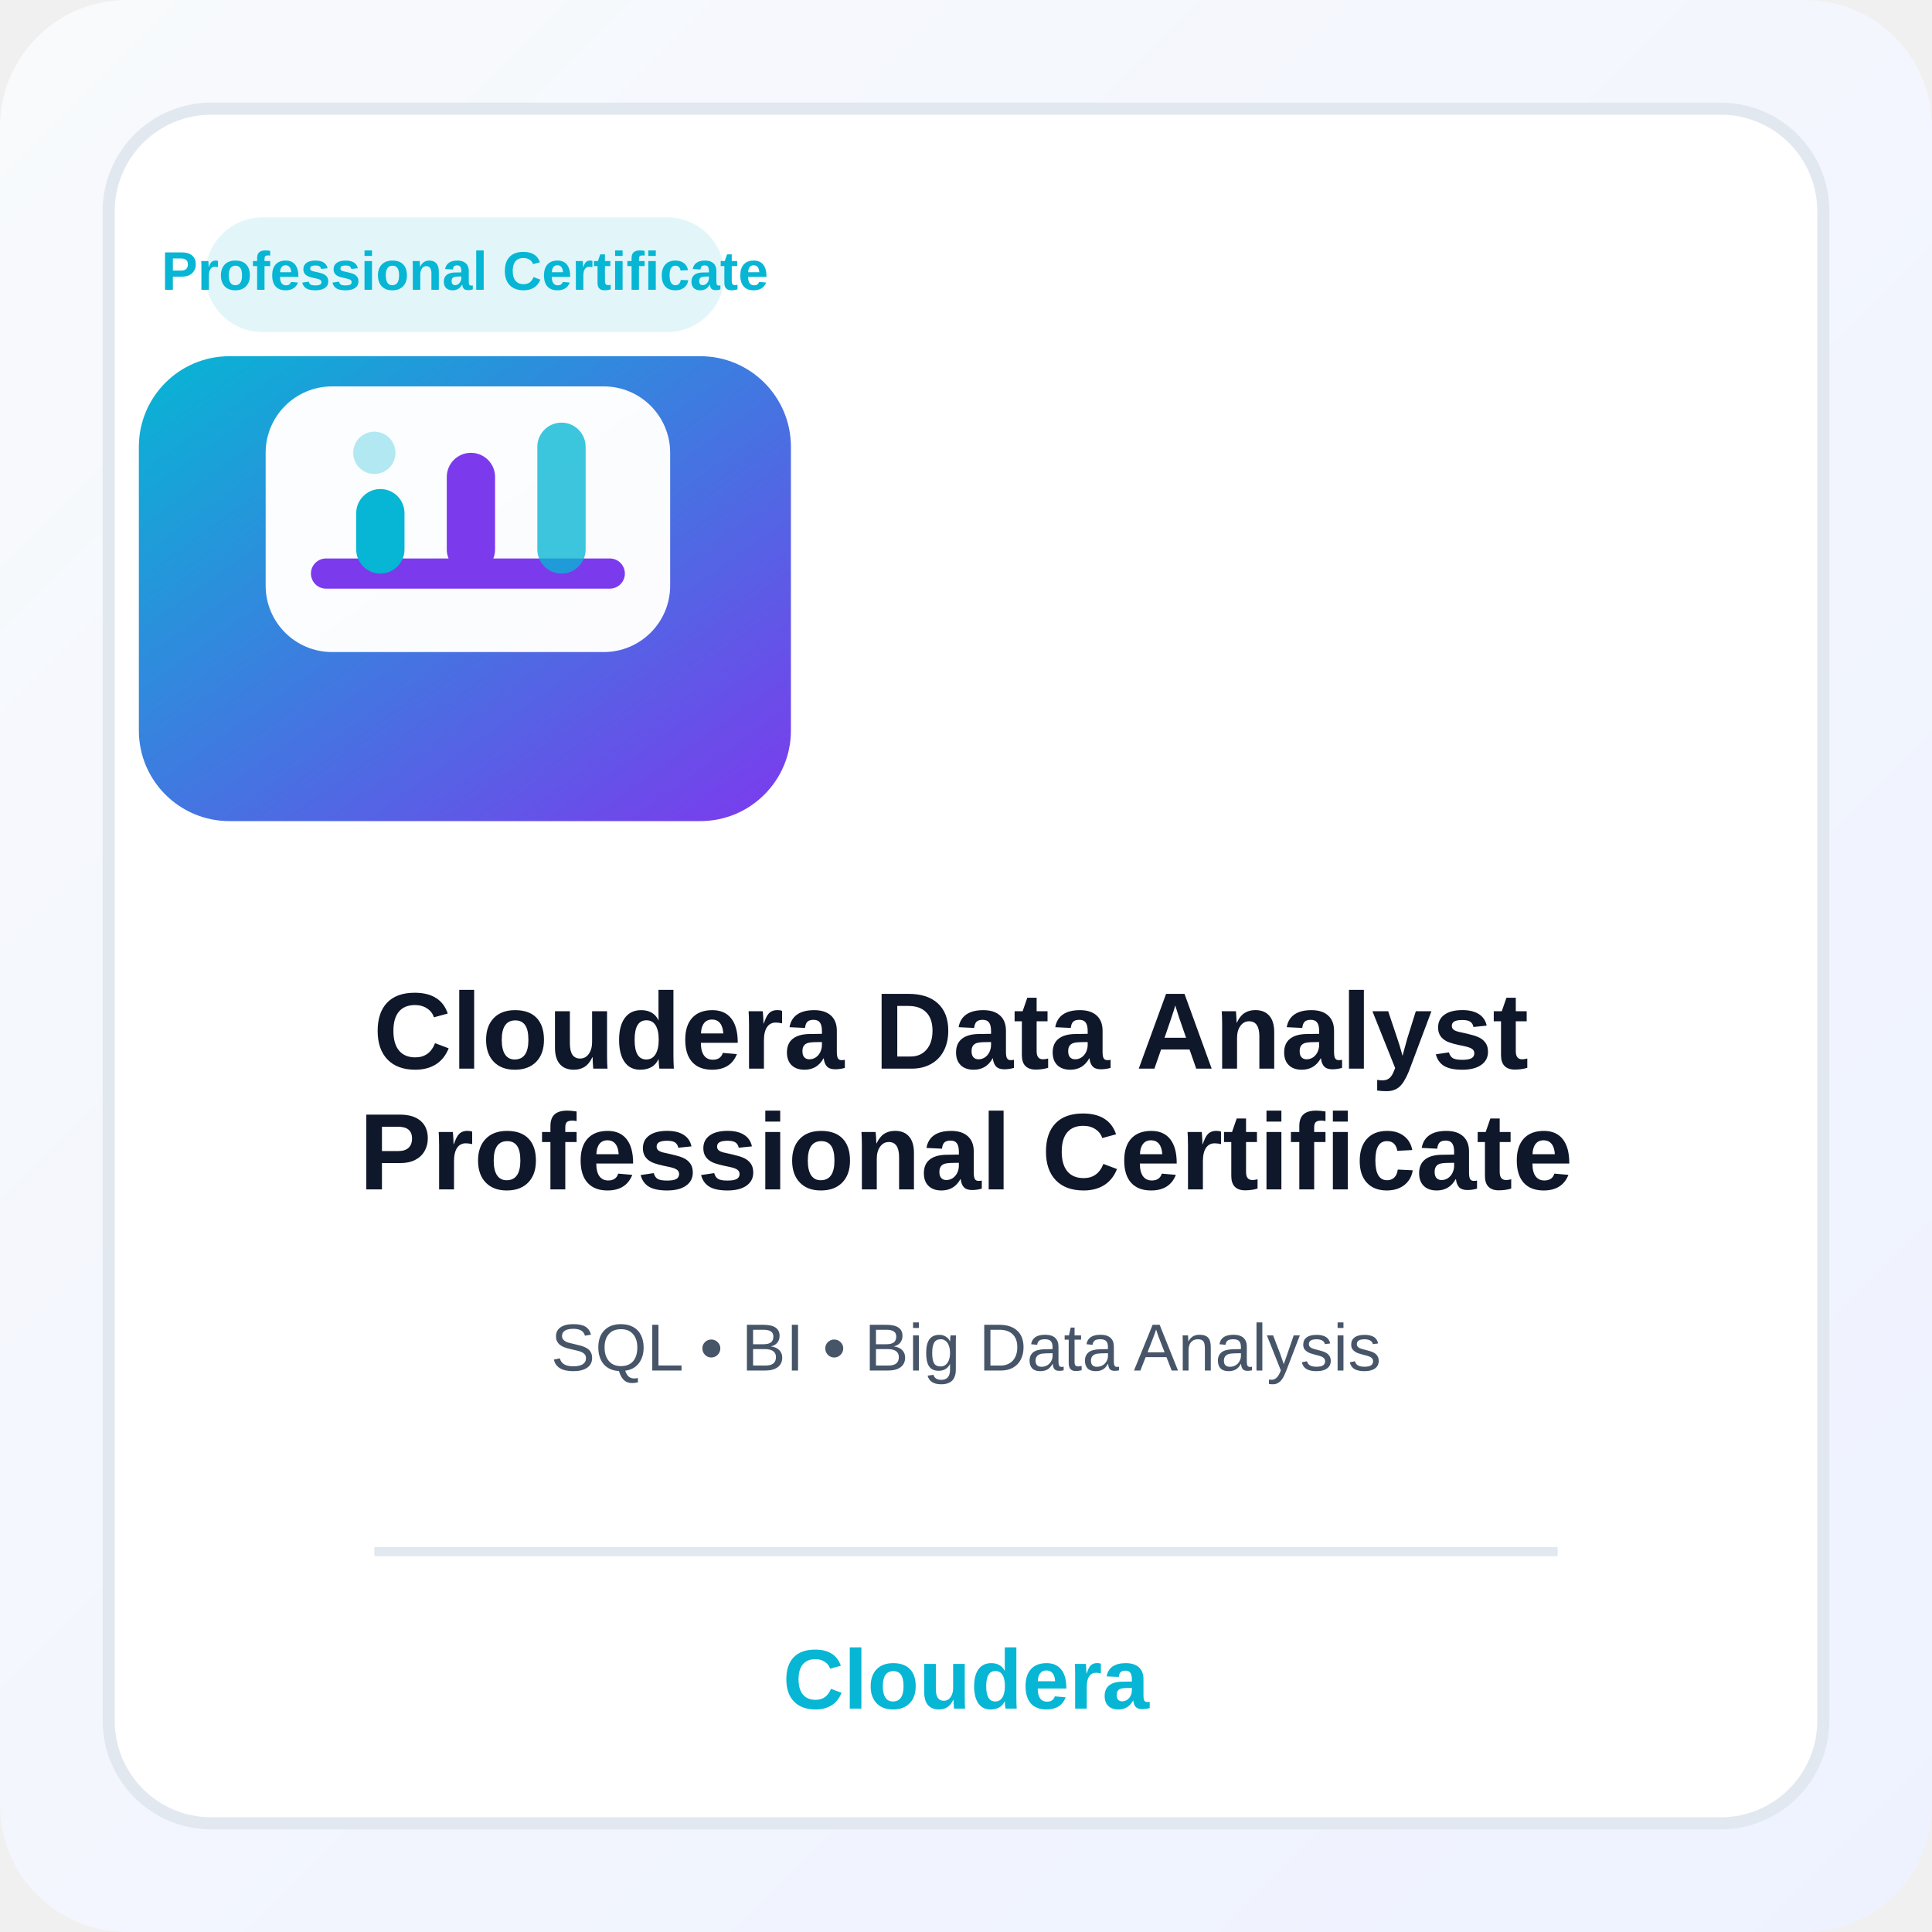
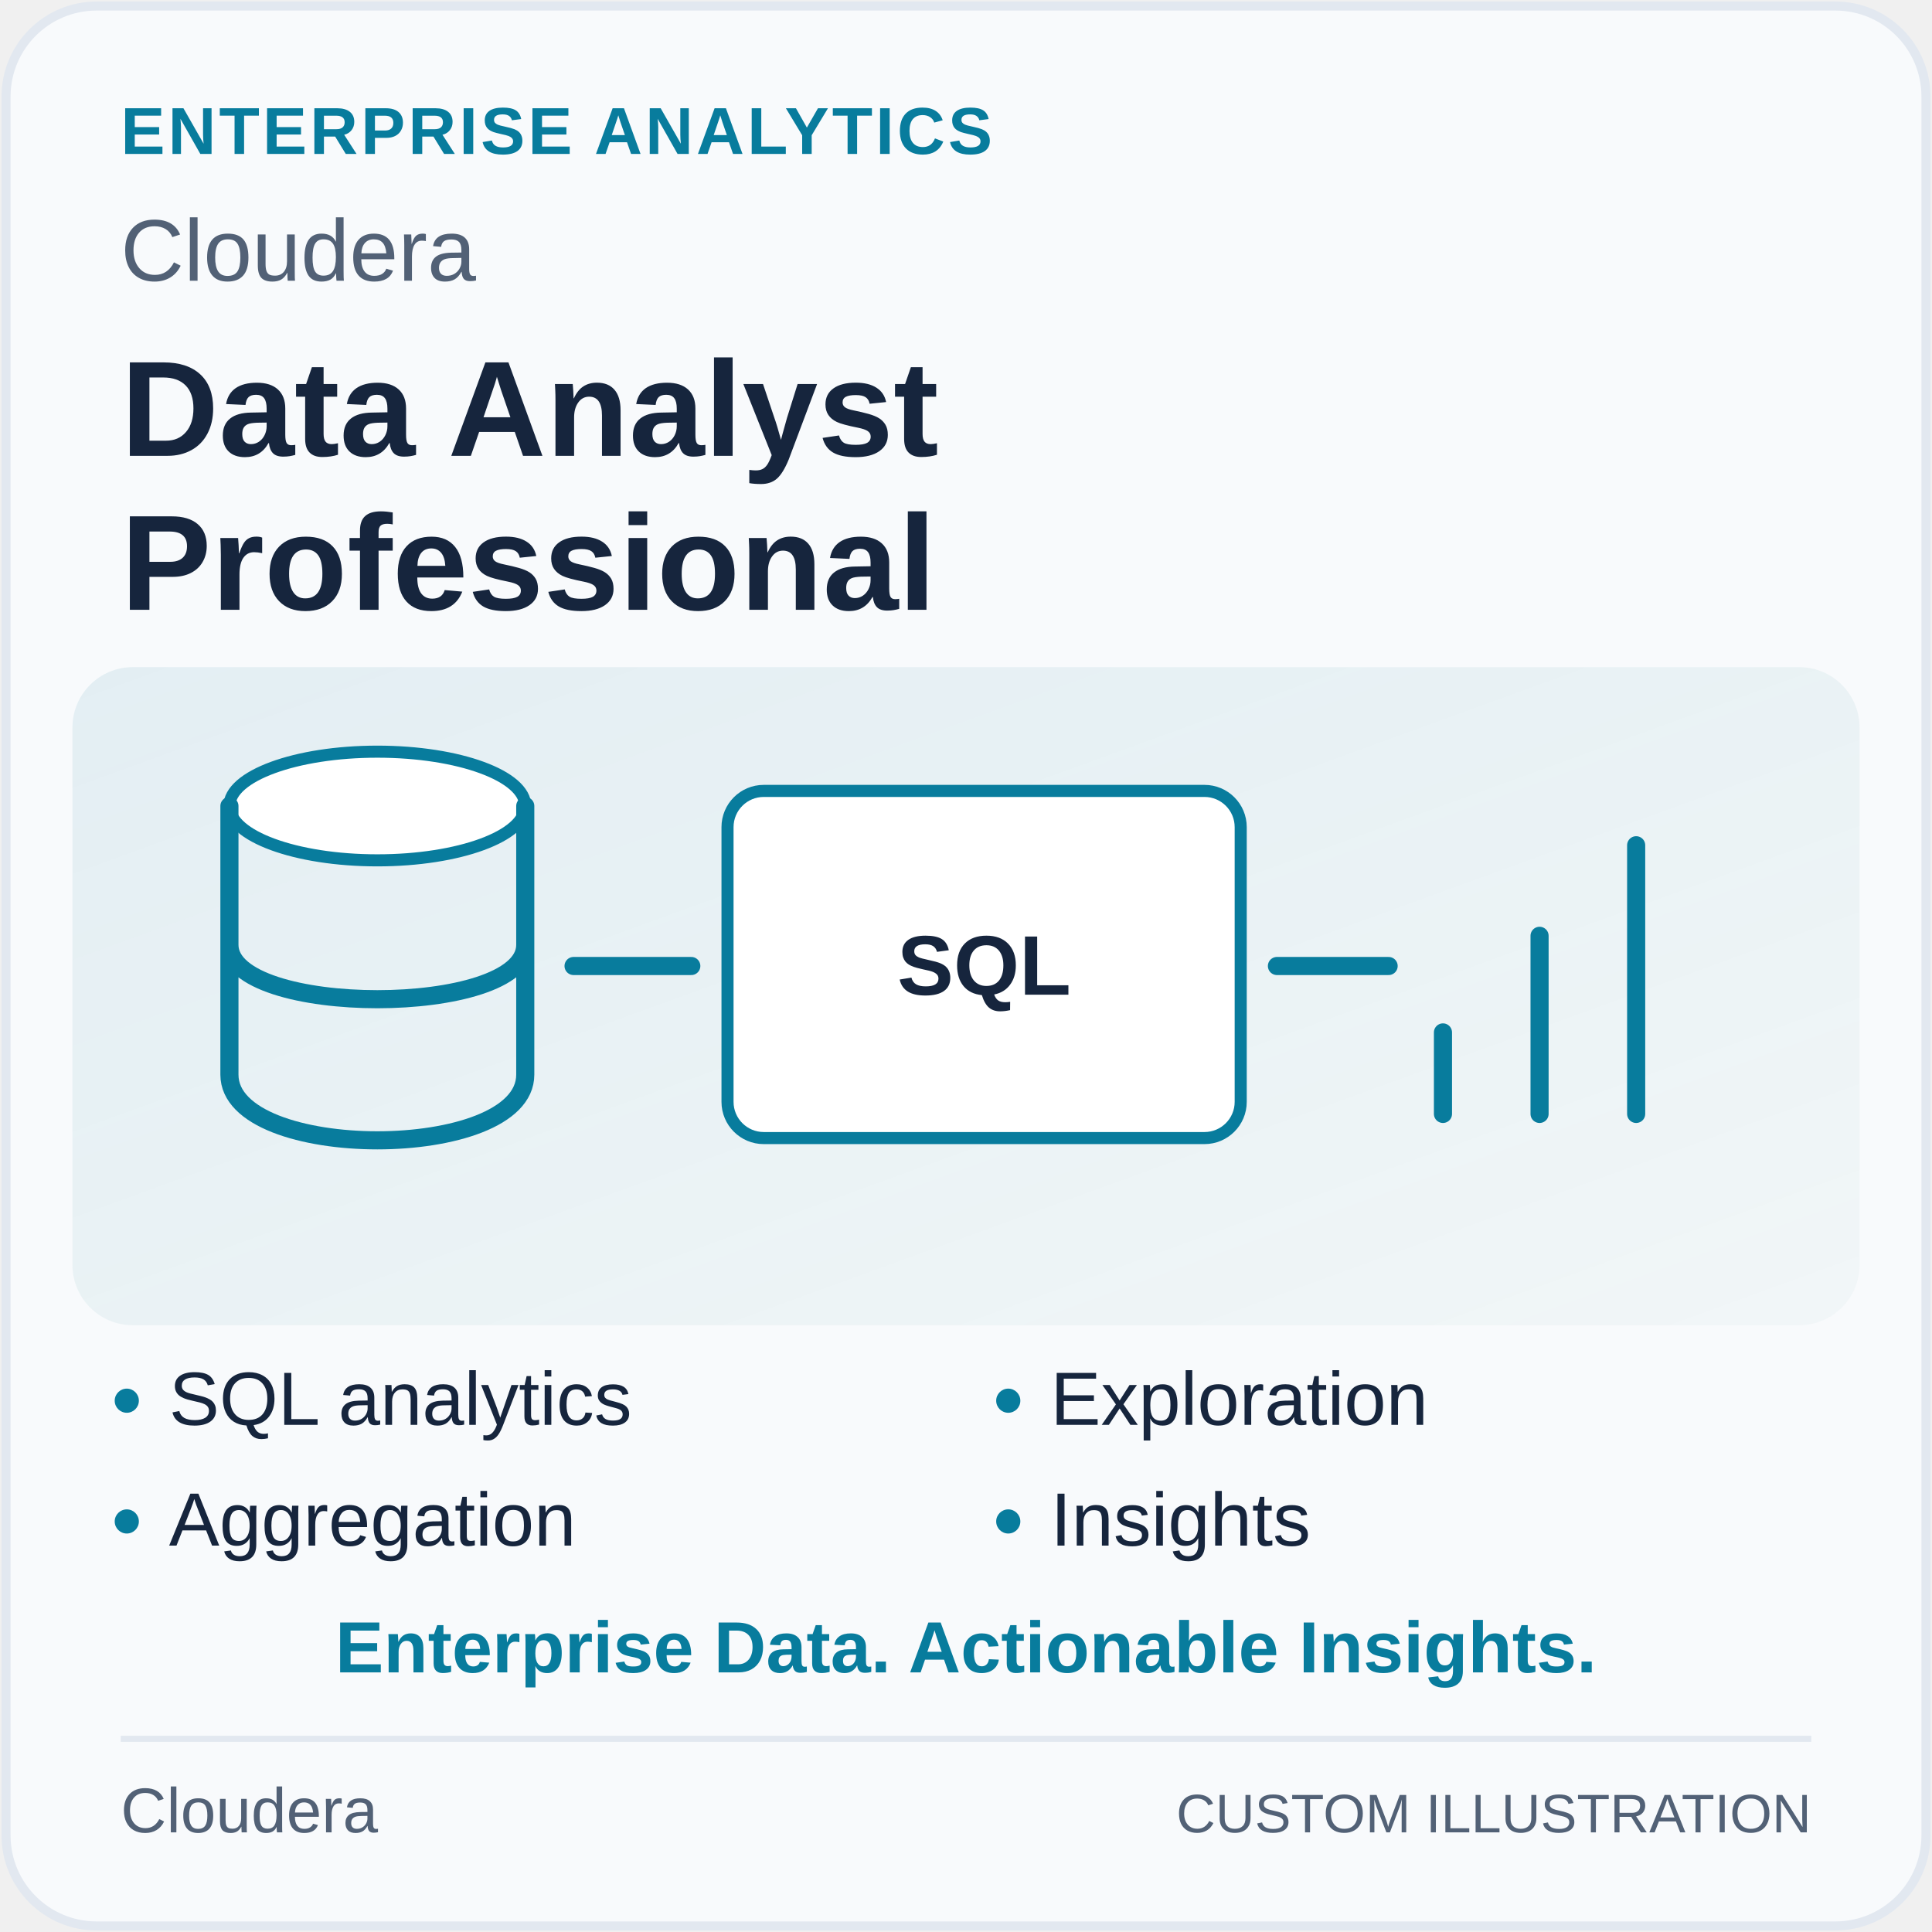
- <svg xmlns="http://www.w3.org/2000/svg" viewBox="0 0 640 640" role="img" aria-labelledby="title desc">
+ <svg xmlns="http://www.w3.org/2000/svg" viewBox="0 0 640 640" width="640" height="640" role="img" aria-labelledby="title desc">
  <defs>
-     <linearGradient id="bg" x1="0" y1="0" x2="1" y2="1">
-       <stop offset="0%" stop-color="#06B6D4" />
-       <stop offset="100%" stop-color="#7C3AED" />
-     </linearGradient>
-     <linearGradient id="panel" x1="0" y1="0" x2="1" y2="1">
-       <stop offset="0%" stop-color="#F8FAFC" />
-       <stop offset="100%" stop-color="#EEF2FF" />
+     <linearGradient id="wash" x1="0" y1="0" x2="1" y2="1">
+       <stop stop-color="#087C9D" stop-opacity=".09" />
+       <stop offset="1" stop-color="#127D73" stop-opacity=".03" />
    </linearGradient>
  </defs>
-   <rect width="640" height="640" rx="42" fill="url(#panel)" />
-   <rect x="36" y="36" width="568" height="568" rx="34" fill="white" stroke="#E2E8F0" stroke-width="4" />
-   <rect x="68" y="72" width="172" height="38" rx="19" fill="#06B6D4" opacity="0.12" />
-   <text x="154" y="96" text-anchor="middle" font-family="Arial, Helvetica, sans-serif" font-size="18" font-weight="700" fill="#06B6D4">Professional Certificate</text>
-   <g transform="translate(0 0)">
-     <rect x="46" y="118" width="216" height="154" rx="30" fill="url(#bg)" />
-     <rect x="88" y="128" width="134" height="88" rx="22" fill="white" opacity="0.98" />
-     <path d="M108 190h94" stroke="#7C3AED" stroke-width="10" stroke-linecap="round" />
-     <rect x="118" y="162" width="16" height="28" rx="8" fill="#06B6D4" />
-     <rect x="148" y="150" width="16" height="40" rx="8" fill="#7C3AED" />
-     <rect x="178" y="140" width="16" height="50" rx="8" fill="#06B6D4" opacity="0.78" />
-     <circle cx="124" cy="150" r="7" fill="#06B6D4" opacity="0.3" />
+   <rect x="2" y="2" width="636" height="636" rx="30" fill="#F8FAFC" stroke="#E2E8F0" stroke-width="3" />
+   <rect x="24" y="221" width="592" height="218" rx="20" fill="url(#wash)" />
+   <g font-family="Arial, Helvetica, sans-serif">
+     <text x="40" y="51" font-size="22" font-weight="700" letter-spacing="1" fill="#087C9D">ENTERPRISE ANALYTICS</text>
+     <text x="40" y="93" font-size="29" fill="#526176">Cloudera</text>
+     <g fill="#16253D" font-size="45" font-weight="700">
+       <text x="40" y="151">Data Analyst</text>
+       <text x="40" y="202">Professional</text>
+     </g>
+     <g color="#087C9D">
+       <ellipse cx="125" cy="267" rx="49" ry="18" fill="white" stroke="currentColor" stroke-width="4" />
+       <path d="M76 267V356C76 385 174 385 174 356V267M76 313C76 337 174 337 174 313M190 320H229M423 320H460" fill="none" stroke="currentColor" stroke-width="6" stroke-linecap="round" stroke-linejoin="round" />
+       <rect x="241" y="262" width="170" height="115" rx="12" fill="white" stroke="currentColor" stroke-width="4" />
+       <text x="326.0" y="329.5" text-anchor="middle" font-size="28" font-weight="700" fill="#16253D" stroke="none">SQL</text>
+       <path d="M478 369V342M510 369V310M542 369V280" fill="none" stroke="currentColor" stroke-width="6" stroke-linecap="round" stroke-linejoin="round" />
+     </g>
+     <circle cx="42" cy="464" r="4" fill="#087C9D" />
+     <text x="56" y="472" font-size="25" fill="#16253D">SQL analytics</text>
+     <circle cx="334" cy="464" r="4" fill="#087C9D" />
+     <text x="348" y="472" font-size="25" fill="#16253D">Exploration</text>
+     <circle cx="42" cy="504" r="4" fill="#087C9D" />
+     <text x="56" y="512" font-size="25" fill="#16253D">Aggregation</text>
+     <circle cx="334" cy="504" r="4" fill="#087C9D" />
+     <text x="348" y="512" font-size="25" fill="#16253D">Insights</text>
+     <text x="320" y="554" text-anchor="middle" font-size="24" font-weight="700" fill="#087C9D">Enterprise Data. Actionable Insights.</text>
+     <path d="M40 576H600" stroke="#E2E8F0" stroke-width="2" />
+     <text x="40" y="607" font-size="21" fill="#526176">Cloudera</text>
+     <text x="600" y="607" text-anchor="end" font-size="18" fill="#526176">CUSTOM ILLUSTRATION</text>
  </g>
-   <text x="320" y="354" text-anchor="middle" font-family="Arial, Helvetica, sans-serif" font-size="36" font-weight="700" fill="#0F172A">
-     <tspan x="320" dy="0">Cloudera Data Analyst</tspan>
-     <tspan x="320" dy="40">Professional Certificate</tspan>
-   </text>
-   <text x="320" y="454" text-anchor="middle" font-family="Arial, Helvetica, sans-serif" font-size="22" font-weight="400" fill="#475569">SQL • BI • Big Data Analysis</text>
-   <line x1="124" y1="514" x2="516" y2="514" stroke="#E2E8F0" stroke-width="3" />
-   <text x="320" y="566" text-anchor="middle" font-family="Arial, Helvetica, sans-serif" font-size="28" font-weight="700" fill="#06B6D4">Cloudera</text>
</svg>
